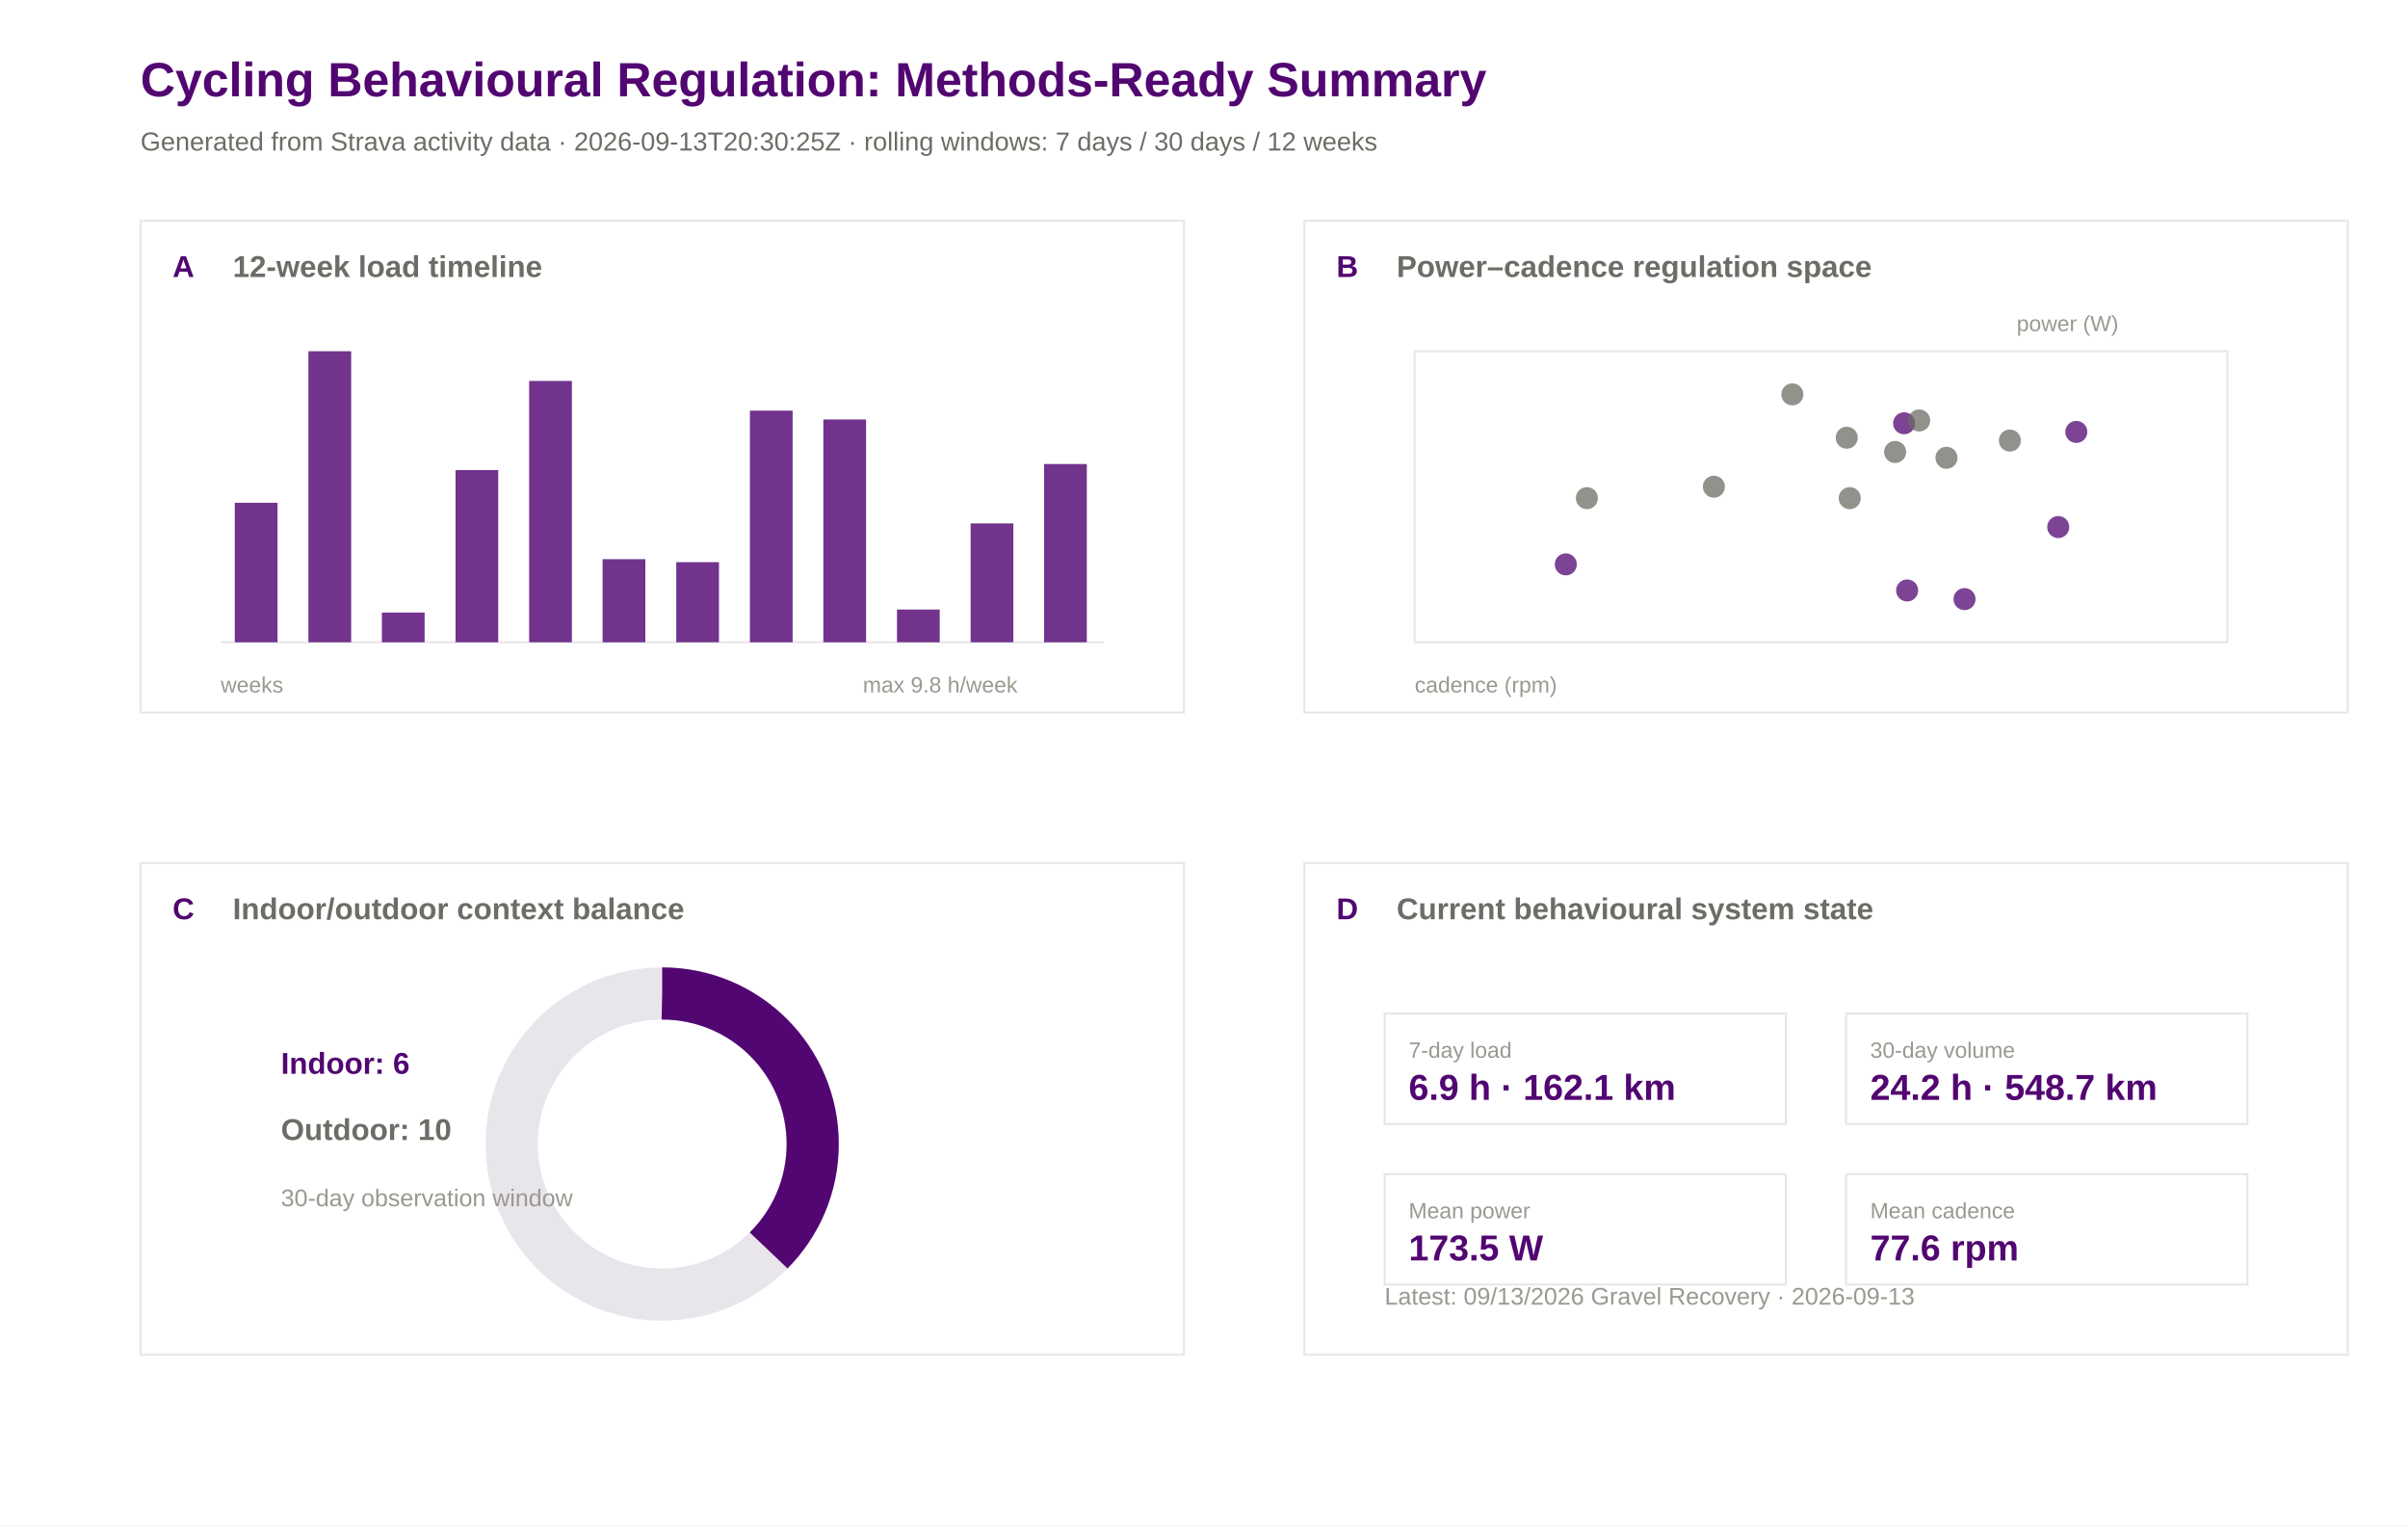
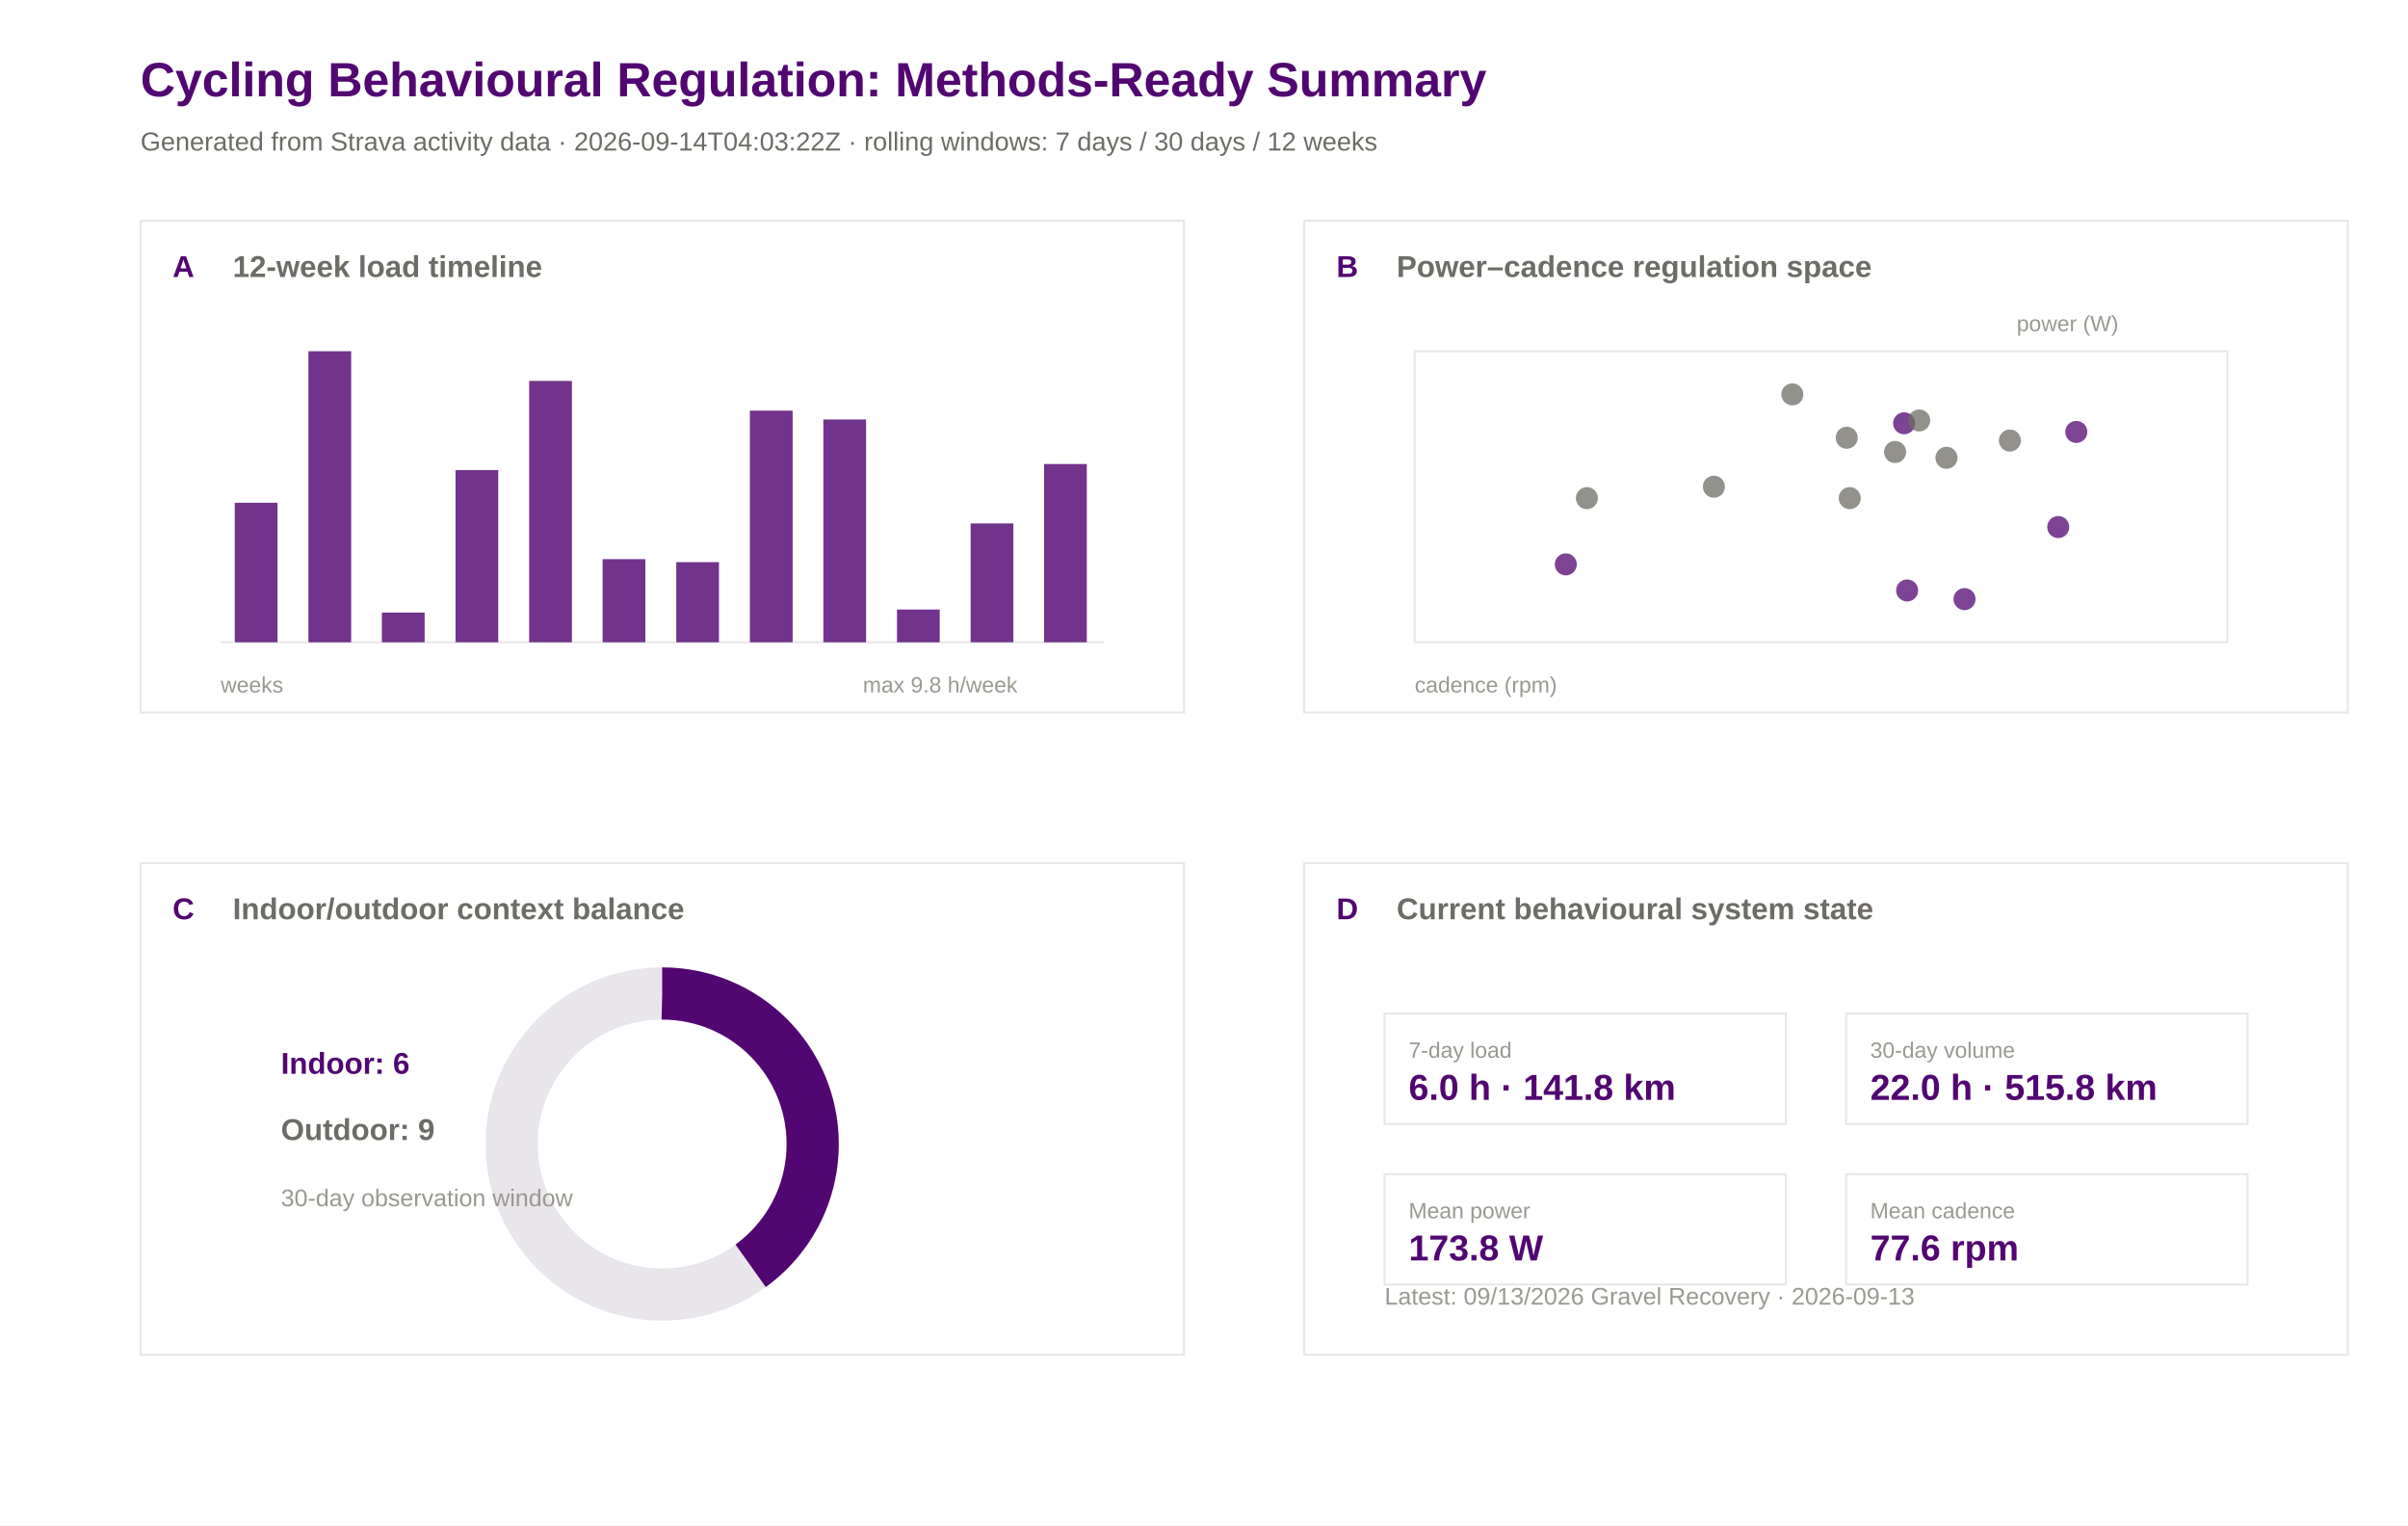
<svg xmlns="http://www.w3.org/2000/svg" width="1200" height="760" viewBox="0 0 1200 760">
  <rect width="100%" height="100%" fill="#ffffff" />
  <text x="70.0" y="48.0" font-family="Arial" font-size="24" font-weight="600" fill="#520671">Cycling Behavioural Regulation: Methods-Ready Summary</text>
-   <text x="70.0" y="75.0" font-family="Arial" font-size="13" font-weight="400" fill="#6e6c66">Generated from Strava activity data · 2026-09-13T20:30:25Z · rolling windows: 7 days / 30 days / 12 weeks</text>
+   <text x="70.0" y="75.0" font-family="Arial" font-size="13" font-weight="400" fill="#6e6c66">Generated from Strava activity data · 2026-09-14T04:03:22Z · rolling windows: 7 days / 30 days / 12 weeks</text>
  <rect x="70" y="110" width="520" height="245" fill="#ffffff" stroke="#e8e5eb" stroke-width="1" />
  <text x="86.0" y="138.0" font-family="Arial" font-size="15" font-weight="600" fill="#520671">A</text>
  <text x="116.0" y="138.0" font-family="Arial" font-size="15" font-weight="600" fill="#6e6c66">12-week load timeline</text>
  <rect x="650" y="110" width="520" height="245" fill="#ffffff" stroke="#e8e5eb" stroke-width="1" />
  <text x="666.0" y="138.0" font-family="Arial" font-size="15" font-weight="600" fill="#520671">B</text>
  <text x="696.0" y="138.0" font-family="Arial" font-size="15" font-weight="600" fill="#6e6c66">Power–cadence regulation space</text>
  <rect x="70" y="430" width="520" height="245" fill="#ffffff" stroke="#e8e5eb" stroke-width="1" />
  <text x="86.0" y="458.0" font-family="Arial" font-size="15" font-weight="600" fill="#520671">C</text>
  <text x="116.0" y="458.0" font-family="Arial" font-size="15" font-weight="600" fill="#6e6c66">Indoor/outdoor context balance</text>
  <rect x="650" y="430" width="520" height="245" fill="#ffffff" stroke="#e8e5eb" stroke-width="1" />
  <text x="666.0" y="458.0" font-family="Arial" font-size="15" font-weight="600" fill="#520671">D</text>
  <text x="696.0" y="458.0" font-family="Arial" font-size="15" font-weight="600" fill="#6e6c66">Current behavioural system state</text>
  <line x1="110" y1="320" x2="550" y2="320" stroke="#e8e5eb" />
  <rect x="117.0" y="250.5" width="21.3" height="69.5" fill="#520671" opacity="0.82" />
  <rect x="153.7" y="175.0" width="21.3" height="145.0" fill="#520671" opacity="0.82" />
  <rect x="190.3" y="305.2" width="21.3" height="14.8" fill="#520671" opacity="0.82" />
  <rect x="227.0" y="234.2" width="21.3" height="85.8" fill="#520671" opacity="0.82" />
  <rect x="263.7" y="189.8" width="21.3" height="130.2" fill="#520671" opacity="0.82" />
  <rect x="300.3" y="278.6" width="21.3" height="41.4" fill="#520671" opacity="0.82" />
  <rect x="337.0" y="280.1" width="21.3" height="39.9" fill="#520671" opacity="0.82" />
  <rect x="373.7" y="204.6" width="21.3" height="115.4" fill="#520671" opacity="0.82" />
  <rect x="410.3" y="209.0" width="21.3" height="111.0" fill="#520671" opacity="0.82" />
  <rect x="447.0" y="303.7" width="21.3" height="16.3" fill="#520671" opacity="0.82" />
  <rect x="483.7" y="260.8" width="21.3" height="59.2" fill="#520671" opacity="0.82" />
  <rect x="520.3" y="231.2" width="21.3" height="88.8" fill="#520671" opacity="0.82" />
  <text x="110.0" y="345.0" font-family="Arial" font-size="11" font-weight="400" fill="#9a9890">weeks</text>
  <text x="430.0" y="345.0" font-family="Arial" font-size="11" font-weight="400" fill="#9a9890">max 9.8 h/week</text>
  <rect x="705" y="175" width="405" height="145" fill="#ffffff" stroke="#e8e5eb" />
  <circle cx="1034.7" cy="215.2" r="5.5" fill="#520671" opacity="0.75" />
  <circle cx="920.3" cy="218.1" r="5.5" fill="#6e6c66" opacity="0.75" />
  <circle cx="893.2" cy="196.5" r="5.5" fill="#6e6c66" opacity="0.75" />
  <circle cx="780.3" cy="281.2" r="5.5" fill="#520671" opacity="0.75" />
  <circle cx="948.9" cy="210.9" r="5.5" fill="#520671" opacity="0.75" />
  <circle cx="944.4" cy="225.2" r="5.5" fill="#6e6c66" opacity="0.75" />
  <circle cx="854.1" cy="242.5" r="5.5" fill="#6e6c66" opacity="0.75" />
  <circle cx="956.4" cy="209.5" r="5.5" fill="#6e6c66" opacity="0.75" />
  <circle cx="1025.7" cy="262.6" r="5.5" fill="#520671" opacity="0.75" />
  <circle cx="950.4" cy="294.2" r="5.5" fill="#520671" opacity="0.75" />
  <circle cx="970.0" cy="228.1" r="5.5" fill="#6e6c66" opacity="0.75" />
  <circle cx="1001.6" cy="219.5" r="5.5" fill="#6e6c66" opacity="0.75" />
  <circle cx="979.0" cy="298.5" r="5.5" fill="#520671" opacity="0.75" />
  <circle cx="790.8" cy="248.2" r="5.5" fill="#6e6c66" opacity="0.75" />
  <circle cx="921.8" cy="248.2" r="5.5" fill="#6e6c66" opacity="0.75" />
  <text x="705.0" y="345.0" font-family="Arial" font-size="11" font-weight="400" fill="#9a9890">cadence (rpm)</text>
  <text x="1005.0" y="165.0" font-family="Arial" font-size="11" font-weight="400" fill="#9a9890">power (W)</text>
  <circle cx="330" cy="570" r="75" fill="none" stroke="#e8e5eb" stroke-width="26" />
-   <circle cx="330" cy="570" r="75" fill="none" stroke="#520671" stroke-width="26" stroke-dasharray="176.7 471.2" transform="rotate(-90 330 570)" />
+   <circle cx="330" cy="570" r="75" fill="none" stroke="#520671" stroke-width="26" stroke-dasharray="188.5 471.2" transform="rotate(-90 330 570)" />
  <text x="140.0" y="535.0" font-family="Arial" font-size="15" font-weight="600" fill="#520671">Indoor: 6</text>
-   <text x="140.0" y="568.0" font-family="Arial" font-size="15" font-weight="600" fill="#6e6c66">Outdoor: 10</text>
+   <text x="140.0" y="568.0" font-family="Arial" font-size="15" font-weight="600" fill="#6e6c66">Outdoor: 9</text>
  <text x="140.0" y="601.0" font-family="Arial" font-size="12" font-weight="400" fill="#9a9890">30-day observation window</text>
  <rect x="690" y="505" width="200" height="55" fill="#ffffff" stroke="#e8e5eb" />
  <text x="702.0" y="527.0" font-family="Arial" font-size="11" font-weight="500" fill="#9a9890">7-day load</text>
-   <text x="702.0" y="548.0" font-family="Arial" font-size="18" font-weight="600" fill="#520671">6.9 h · 162.1 km</text>
+   <text x="702.0" y="548.0" font-family="Arial" font-size="18" font-weight="600" fill="#520671">6.0 h · 141.8 km</text>
  <rect x="920" y="505" width="200" height="55" fill="#ffffff" stroke="#e8e5eb" />
  <text x="932.0" y="527.0" font-family="Arial" font-size="11" font-weight="500" fill="#9a9890">30-day volume</text>
-   <text x="932.0" y="548.0" font-family="Arial" font-size="18" font-weight="600" fill="#520671">24.2 h · 548.7 km</text>
+   <text x="932.0" y="548.0" font-family="Arial" font-size="18" font-weight="600" fill="#520671">22.0 h · 515.8 km</text>
  <rect x="690" y="585" width="200" height="55" fill="#ffffff" stroke="#e8e5eb" />
  <text x="702.0" y="607.0" font-family="Arial" font-size="11" font-weight="500" fill="#9a9890">Mean power</text>
-   <text x="702.0" y="628.0" font-family="Arial" font-size="18" font-weight="600" fill="#520671">173.5 W</text>
+   <text x="702.0" y="628.0" font-family="Arial" font-size="18" font-weight="600" fill="#520671">173.8 W</text>
  <rect x="920" y="585" width="200" height="55" fill="#ffffff" stroke="#e8e5eb" />
  <text x="932.0" y="607.0" font-family="Arial" font-size="11" font-weight="500" fill="#9a9890">Mean cadence</text>
  <text x="932.0" y="628.0" font-family="Arial" font-size="18" font-weight="600" fill="#520671">77.6 rpm</text>
  <text x="690.0" y="650.0" font-family="Arial" font-size="12" font-weight="400" fill="#9a9890">Latest: 09/13/2026 Gravel Recovery · 2026-09-13</text>
</svg>
